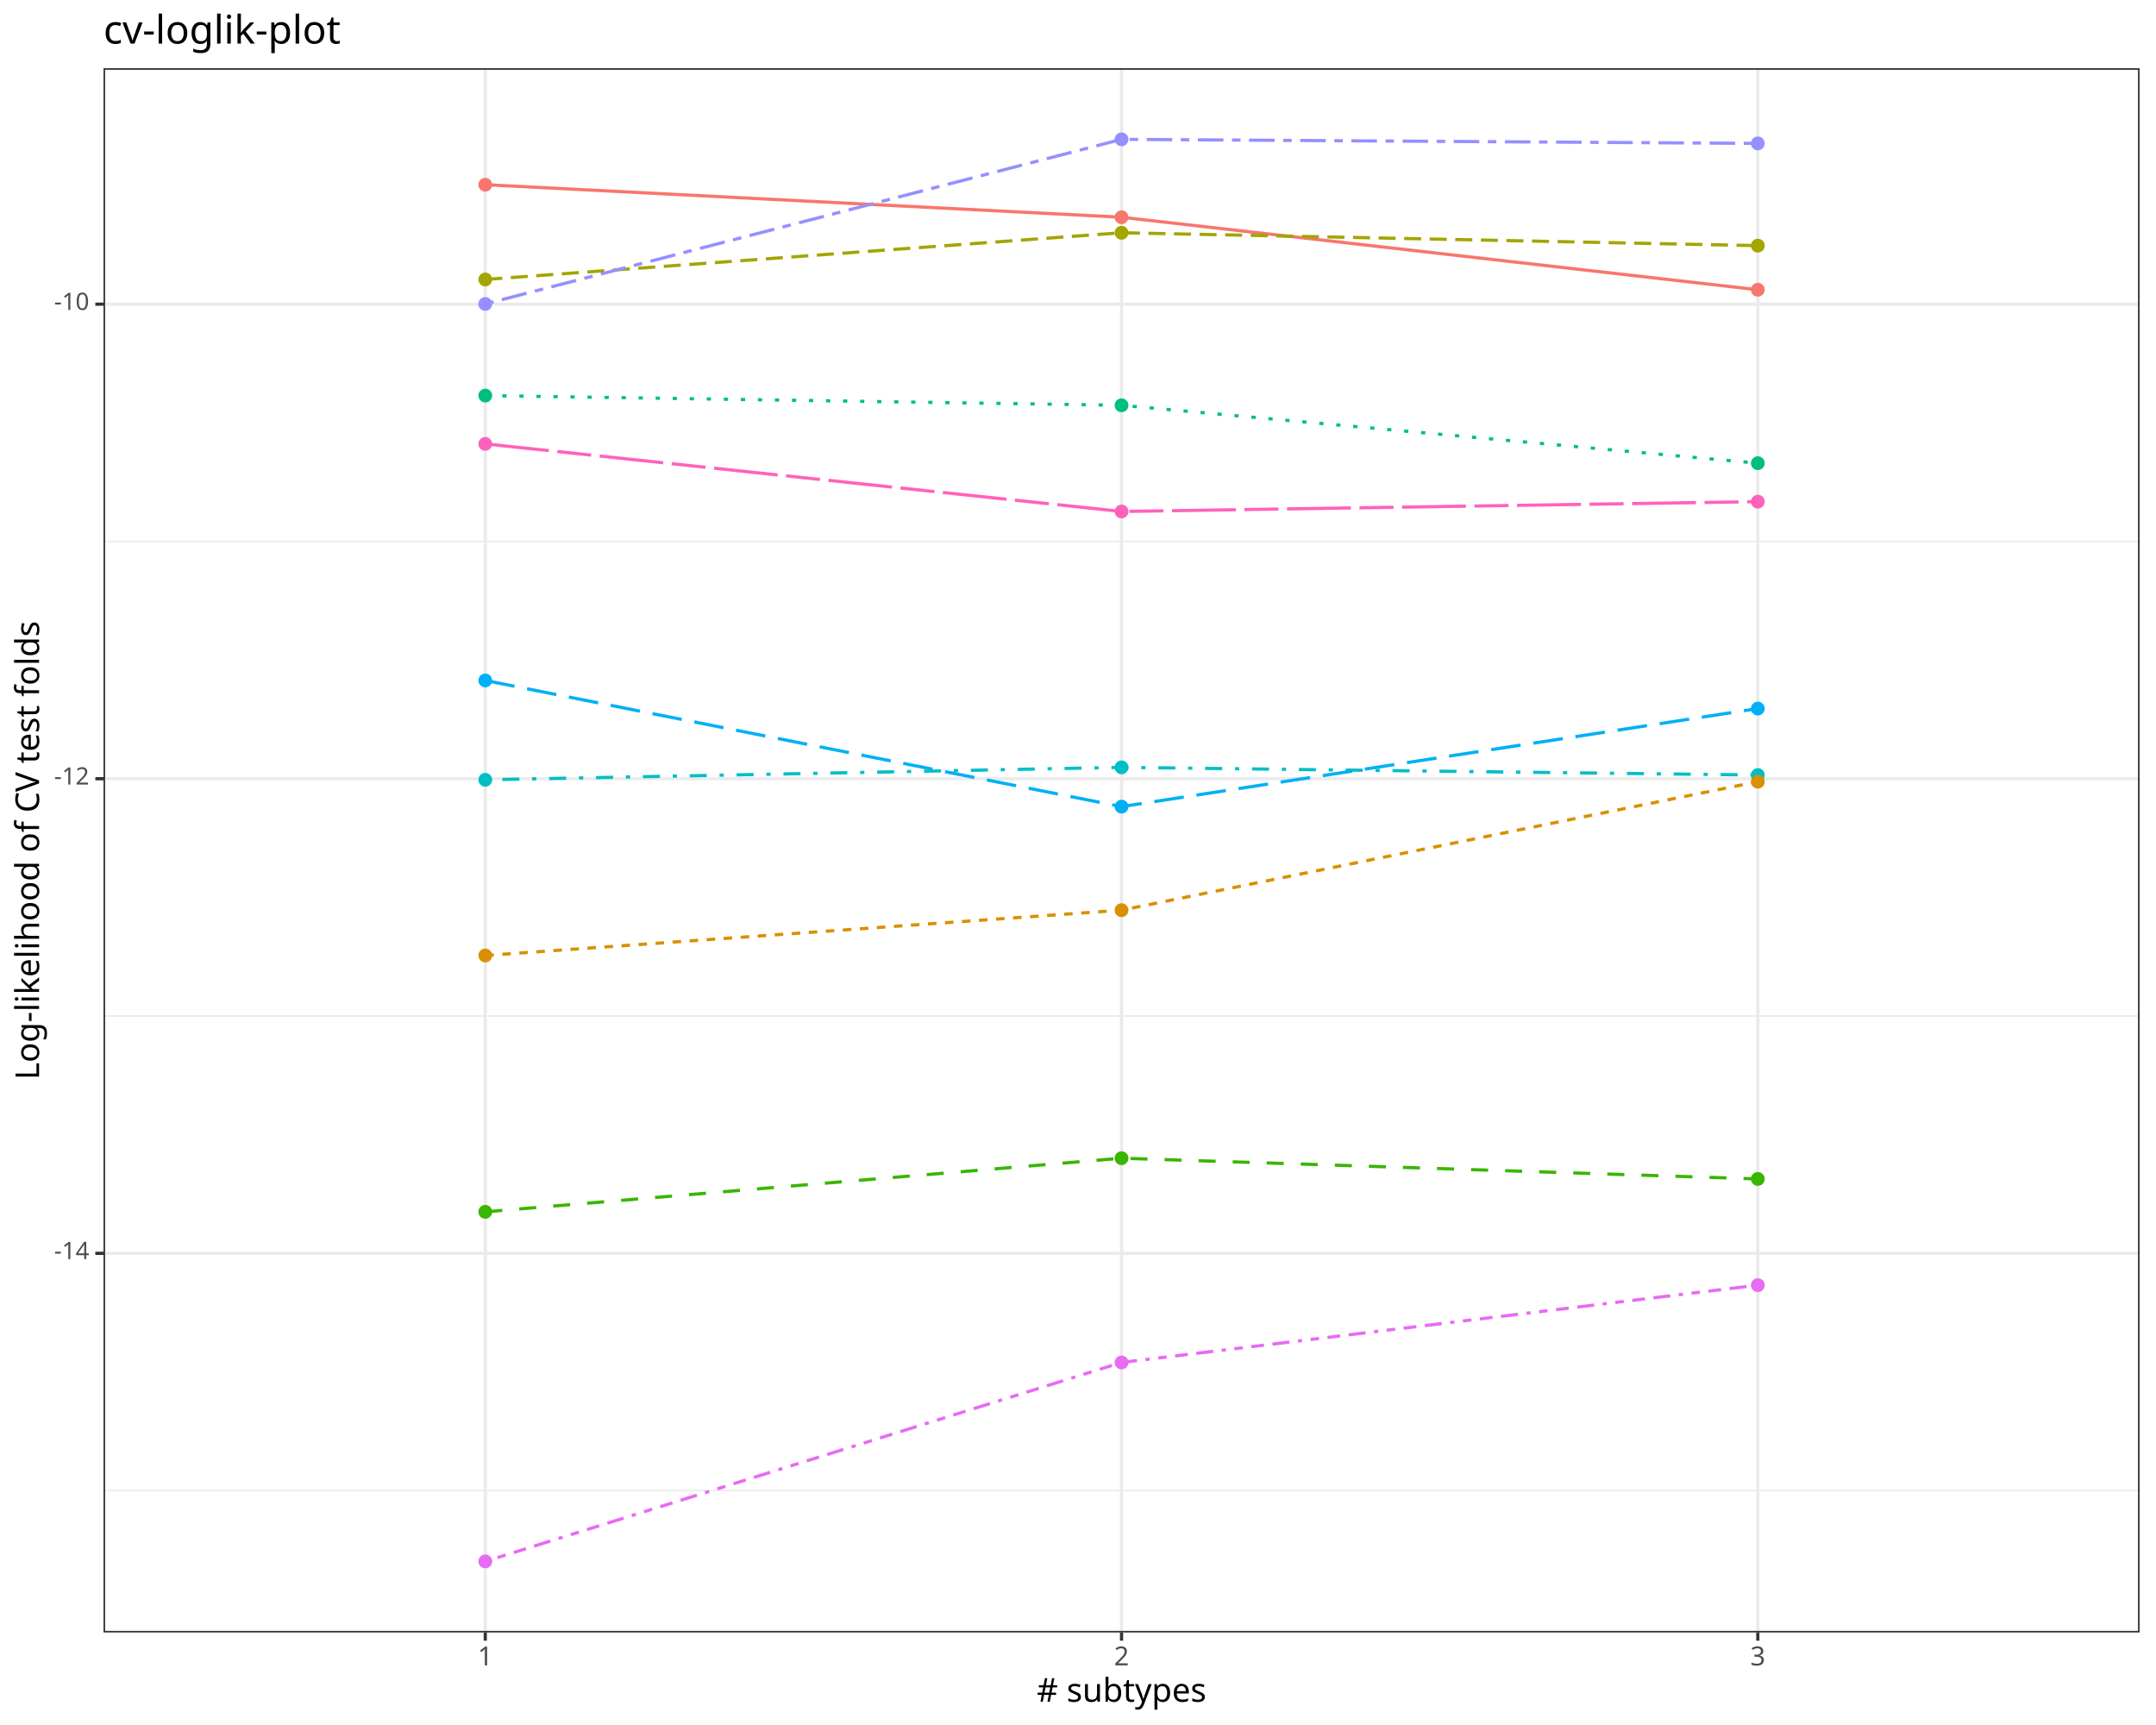
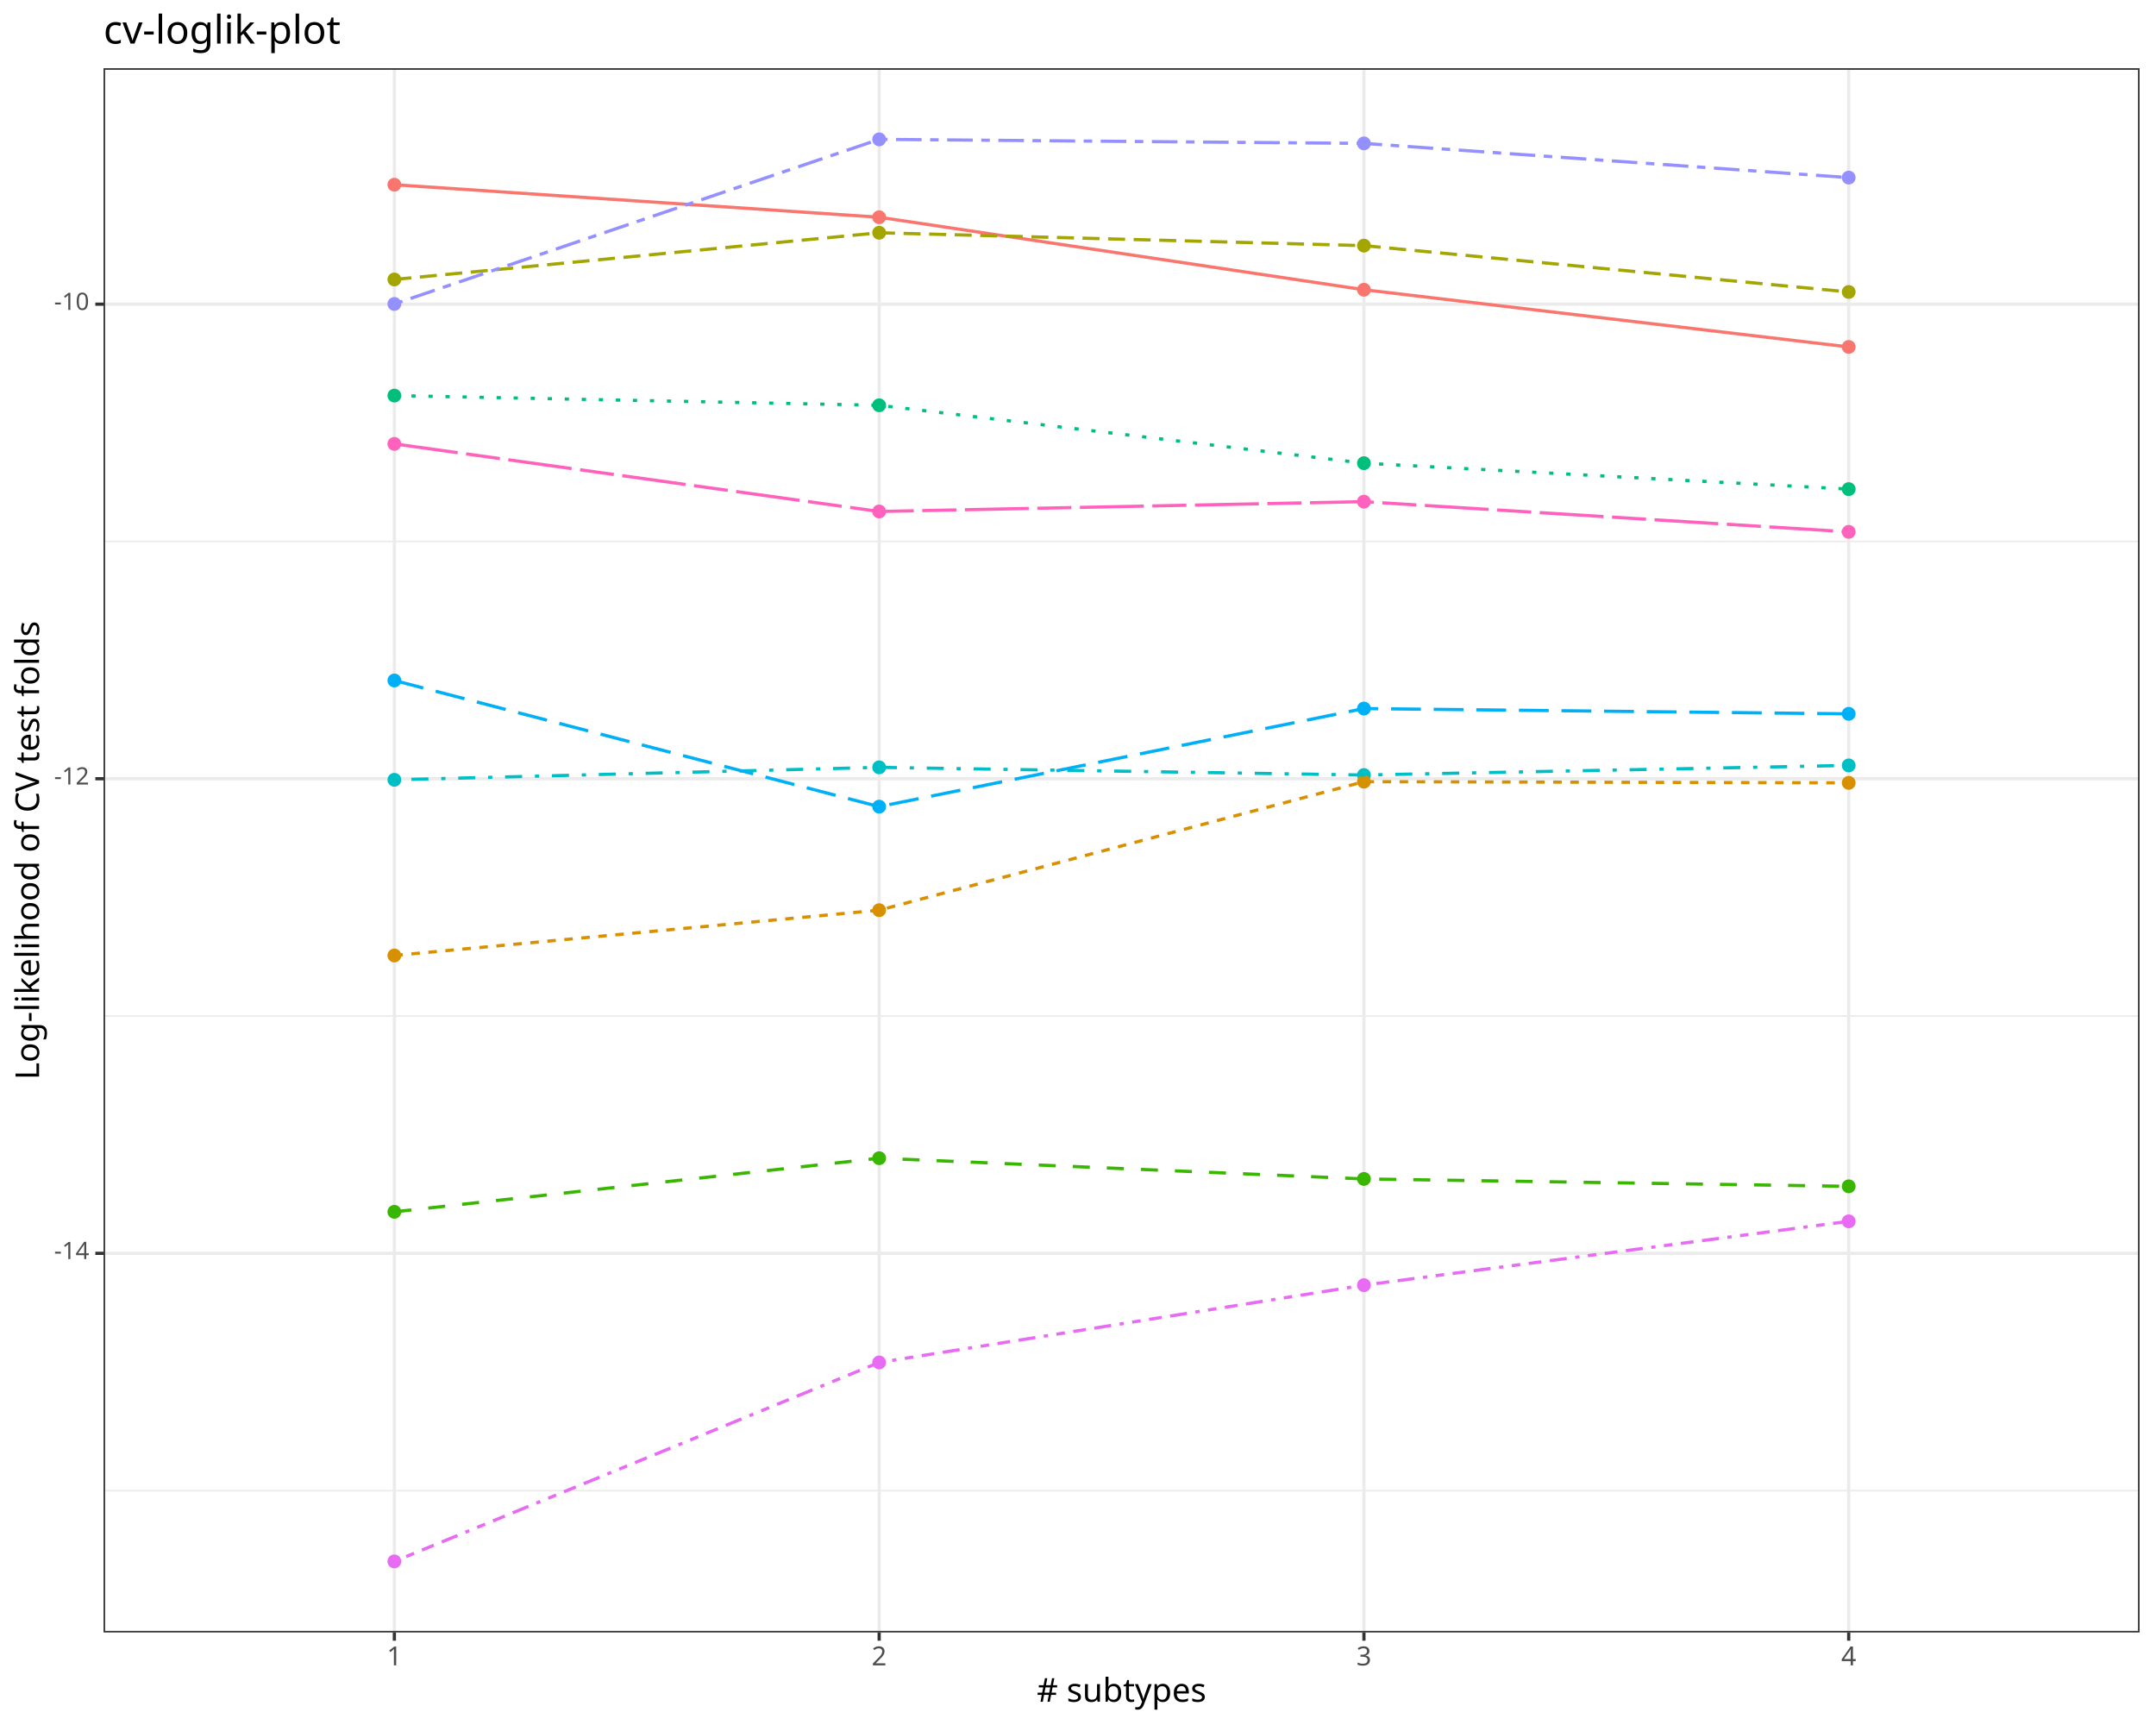
<svg xmlns="http://www.w3.org/2000/svg" class="svglite" data-engine-version="2.0" width="720.00pt" height="576.00pt" viewBox="0 0 720.00 576.00">
  <defs>
    <style type="text/css">
    .svglite line, .svglite polyline, .svglite polygon, .svglite path, .svglite rect, .svglite circle {
      fill: none;
      stroke: #000000;
      stroke-linecap: round;
      stroke-linejoin: round;
      stroke-miterlimit: 10.00;
    }
  </style>
  </defs>
  <rect width="100%" height="100%" style="stroke: none; fill: #FFFFFF;" />
  <defs>
    <clipPath id="cpMC4wMHw3MjAuMDB8MC4wMHw1NzYuMDA=">
      <rect x="0.00" y="0.00" width="720.00" height="576.00" />
    </clipPath>
  </defs>
  <g clip-path="url(#cpMC4wMHw3MjAuMDB8MC4wMHw1NzYuMDA=)">
    <rect x="0.00" y="0.00" width="720.00" height="576.00" style="stroke-width: 1.07; stroke: #FFFFFF; fill: #FFFFFF;" />
  </g>
  <defs>
    <clipPath id="cpMzQuNTd8NzE0LjUyfDIyLjc4fDU0NS4xMQ==">
      <rect x="34.57" y="22.78" width="679.95" height="522.33" />
    </clipPath>
  </defs>
  <g clip-path="url(#cpMzQuNTd8NzE0LjUyfDIyLjc4fDU0NS4xMQ==)">
    <rect x="34.57" y="22.78" width="679.95" height="522.33" style="stroke-width: 1.07; stroke: none; fill: #FFFFFF;" />
    <polyline points="34.57,497.73 714.52,497.73 " style="stroke-width: 0.53; stroke: #EBEBEB; stroke-linecap: butt;" />
    <polyline points="34.57,339.27 714.52,339.27 " style="stroke-width: 0.53; stroke: #EBEBEB; stroke-linecap: butt;" />
    <polyline points="34.57,180.80 714.52,180.80 " style="stroke-width: 0.53; stroke: #EBEBEB; stroke-linecap: butt;" />
    <polyline points="34.57,418.50 714.52,418.50 " style="stroke-width: 1.07; stroke: #EBEBEB; stroke-linecap: butt;" />
    <polyline points="34.57,260.03 714.52,260.03 " style="stroke-width: 1.07; stroke: #EBEBEB; stroke-linecap: butt;" />
    <polyline points="34.57,101.57 714.52,101.57 " style="stroke-width: 1.07; stroke: #EBEBEB; stroke-linecap: butt;" />
-     <polyline points="162.06,545.11 162.06,22.78 " style="stroke-width: 1.07; stroke: #EBEBEB; stroke-linecap: butt;" />
-     <polyline points="374.54,545.11 374.54,22.78 " style="stroke-width: 1.07; stroke: #EBEBEB; stroke-linecap: butt;" />
-     <polyline points="587.03,545.11 587.03,22.78 " style="stroke-width: 1.07; stroke: #EBEBEB; stroke-linecap: butt;" />
-     <circle cx="162.06" cy="61.68" r="1.95" style="stroke-width: 0.71; stroke: #F8766D; fill: #F8766D;" />
-     <circle cx="374.54" cy="72.54" r="1.95" style="stroke-width: 0.71; stroke: #F8766D; fill: #F8766D;" />
-     <circle cx="587.03" cy="96.75" r="1.95" style="stroke-width: 0.71; stroke: #F8766D; fill: #F8766D;" />
-     <circle cx="162.06" cy="93.32" r="1.95" style="stroke-width: 0.71; stroke: #A3A500; fill: #A3A500;" />
-     <circle cx="374.54" cy="77.72" r="1.95" style="stroke-width: 0.71; stroke: #A3A500; fill: #A3A500;" />
-     <circle cx="587.03" cy="82.02" r="1.95" style="stroke-width: 0.71; stroke: #A3A500; fill: #A3A500;" />
-     <circle cx="162.06" cy="404.64" r="1.95" style="stroke-width: 0.71; stroke: #39B600; fill: #39B600;" />
-     <circle cx="374.54" cy="386.74" r="1.95" style="stroke-width: 0.71; stroke: #39B600; fill: #39B600;" />
-     <circle cx="587.03" cy="393.66" r="1.95" style="stroke-width: 0.71; stroke: #39B600; fill: #39B600;" />
-     <circle cx="162.06" cy="132.09" r="1.95" style="stroke-width: 0.71; stroke: #00BF7D; fill: #00BF7D;" />
-     <circle cx="374.54" cy="135.33" r="1.95" style="stroke-width: 0.71; stroke: #00BF7D; fill: #00BF7D;" />
-     <circle cx="587.03" cy="154.66" r="1.95" style="stroke-width: 0.71; stroke: #00BF7D; fill: #00BF7D;" />
-     <circle cx="162.06" cy="260.38" r="1.95" style="stroke-width: 0.71; stroke: #00BFC4; fill: #00BFC4;" />
-     <circle cx="374.54" cy="256.23" r="1.95" style="stroke-width: 0.71; stroke: #00BFC4; fill: #00BFC4;" />
-     <circle cx="587.03" cy="258.79" r="1.95" style="stroke-width: 0.71; stroke: #00BFC4; fill: #00BFC4;" />
-     <circle cx="162.06" cy="227.22" r="1.95" style="stroke-width: 0.71; stroke: #00B0F6; fill: #00B0F6;" />
-     <circle cx="374.54" cy="269.35" r="1.95" style="stroke-width: 0.71; stroke: #00B0F6; fill: #00B0F6;" />
-     <circle cx="587.03" cy="236.60" r="1.95" style="stroke-width: 0.71; stroke: #00B0F6; fill: #00B0F6;" />
-     <circle cx="162.06" cy="101.49" r="1.95" style="stroke-width: 0.71; stroke: #9590FF; fill: #9590FF;" />
-     <circle cx="374.54" cy="46.53" r="1.95" style="stroke-width: 0.71; stroke: #9590FF; fill: #9590FF;" />
-     <circle cx="587.03" cy="47.88" r="1.95" style="stroke-width: 0.71; stroke: #9590FF; fill: #9590FF;" />
-     <circle cx="162.06" cy="521.37" r="1.95" style="stroke-width: 0.71; stroke: #E76BF3; fill: #E76BF3;" />
-     <circle cx="374.54" cy="454.94" r="1.95" style="stroke-width: 0.71; stroke: #E76BF3; fill: #E76BF3;" />
-     <circle cx="587.03" cy="429.13" r="1.95" style="stroke-width: 0.71; stroke: #E76BF3; fill: #E76BF3;" />
-     <circle cx="162.06" cy="148.22" r="1.95" style="stroke-width: 0.71; stroke: #FF62BC; fill: #FF62BC;" />
-     <circle cx="374.54" cy="170.79" r="1.95" style="stroke-width: 0.71; stroke: #FF62BC; fill: #FF62BC;" />
-     <circle cx="587.03" cy="167.51" r="1.95" style="stroke-width: 0.71; stroke: #FF62BC; fill: #FF62BC;" />
-     <circle cx="162.06" cy="319.05" r="1.95" style="stroke-width: 0.71; stroke: #D89000; fill: #D89000;" />
-     <circle cx="374.54" cy="303.92" r="1.95" style="stroke-width: 0.71; stroke: #D89000; fill: #D89000;" />
-     <circle cx="587.03" cy="261.01" r="1.95" style="stroke-width: 0.71; stroke: #D89000; fill: #D89000;" />
-     <polyline points="162.06,61.68 374.54,72.54 587.03,96.75 " style="stroke-width: 1.07; stroke: #F8766D; stroke-linecap: butt;" />
-     <polyline points="162.06,319.05 374.54,303.92 587.03,261.01 " style="stroke-width: 1.07; stroke: #D89000; stroke-dasharray: 2.85,2.85; stroke-linecap: butt;" />
-     <polyline points="162.06,93.32 374.54,77.72 587.03,82.02 " style="stroke-width: 1.07; stroke: #A3A500; stroke-dasharray: 5.69,2.85; stroke-linecap: butt;" />
-     <polyline points="162.06,404.64 374.54,386.74 587.03,393.66 " style="stroke-width: 1.07; stroke: #39B600; stroke-dasharray: 5.69,5.69; stroke-linecap: butt;" />
-     <polyline points="162.06,132.09 374.54,135.33 587.03,154.66 " style="stroke-width: 1.07; stroke: #00BF7D; stroke-dasharray: 1.42,4.27; stroke-linecap: butt;" />
-     <polyline points="162.06,260.38 374.54,256.23 587.03,258.79 " style="stroke-width: 1.07; stroke: #00BFC4; stroke-dasharray: 1.42,4.27,5.69,4.27; stroke-linecap: butt;" />
-     <polyline points="162.06,227.22 374.54,269.35 587.03,236.60 " style="stroke-width: 1.07; stroke: #00B0F6; stroke-dasharray: 9.96,4.27; stroke-linecap: butt;" />
-     <polyline points="162.06,101.49 374.54,46.53 587.03,47.88 " style="stroke-width: 1.07; stroke: #9590FF; stroke-dasharray: 2.85,2.85,8.54,2.85; stroke-linecap: butt;" />
-     <polyline points="162.06,521.37 374.54,454.94 587.03,429.13 " style="stroke-width: 1.07; stroke: #E76BF3; stroke-dasharray: 1.42,2.85,2.85,2.85,4.27,2.85,5.69,2.85; stroke-linecap: butt;" />
-     <polyline points="162.06,148.22 374.54,170.79 587.03,167.51 " style="stroke-width: 1.07; stroke: #FF62BC; stroke-dasharray: 21.34,2.85,11.38,2.85; stroke-linecap: butt;" />
+     <polyline points="131.70,545.11 131.70,22.78 " style="stroke-width: 1.07; stroke: #EBEBEB; stroke-linecap: butt;" />
+     <polyline points="293.60,545.11 293.60,22.78 " style="stroke-width: 1.07; stroke: #EBEBEB; stroke-linecap: butt;" />
+     <polyline points="455.49,545.11 455.49,22.78 " style="stroke-width: 1.07; stroke: #EBEBEB; stroke-linecap: butt;" />
+     <polyline points="617.38,545.11 617.38,22.78 " style="stroke-width: 1.07; stroke: #EBEBEB; stroke-linecap: butt;" />
+     <circle cx="131.70" cy="61.68" r="1.95" style="stroke-width: 0.71; stroke: #F8766D; fill: #F8766D;" />
+     <circle cx="293.60" cy="72.54" r="1.95" style="stroke-width: 0.71; stroke: #F8766D; fill: #F8766D;" />
+     <circle cx="455.49" cy="96.75" r="1.95" style="stroke-width: 0.71; stroke: #F8766D; fill: #F8766D;" />
+     <circle cx="617.38" cy="115.85" r="1.95" style="stroke-width: 0.71; stroke: #F8766D; fill: #F8766D;" />
+     <circle cx="131.70" cy="93.32" r="1.95" style="stroke-width: 0.71; stroke: #A3A500; fill: #A3A500;" />
+     <circle cx="293.60" cy="77.72" r="1.95" style="stroke-width: 0.71; stroke: #A3A500; fill: #A3A500;" />
+     <circle cx="455.49" cy="82.02" r="1.95" style="stroke-width: 0.71; stroke: #A3A500; fill: #A3A500;" />
+     <circle cx="617.38" cy="97.49" r="1.95" style="stroke-width: 0.71; stroke: #A3A500; fill: #A3A500;" />
+     <circle cx="131.70" cy="404.64" r="1.95" style="stroke-width: 0.71; stroke: #39B600; fill: #39B600;" />
+     <circle cx="293.60" cy="386.74" r="1.95" style="stroke-width: 0.71; stroke: #39B600; fill: #39B600;" />
+     <circle cx="455.49" cy="393.66" r="1.95" style="stroke-width: 0.71; stroke: #39B600; fill: #39B600;" />
+     <circle cx="617.38" cy="396.13" r="1.95" style="stroke-width: 0.71; stroke: #39B600; fill: #39B600;" />
+     <circle cx="131.70" cy="132.09" r="1.95" style="stroke-width: 0.71; stroke: #00BF7D; fill: #00BF7D;" />
+     <circle cx="293.60" cy="135.33" r="1.95" style="stroke-width: 0.71; stroke: #00BF7D; fill: #00BF7D;" />
+     <circle cx="455.49" cy="154.66" r="1.95" style="stroke-width: 0.71; stroke: #00BF7D; fill: #00BF7D;" />
+     <circle cx="617.38" cy="163.32" r="1.95" style="stroke-width: 0.71; stroke: #00BF7D; fill: #00BF7D;" />
+     <circle cx="131.70" cy="260.38" r="1.95" style="stroke-width: 0.71; stroke: #00BFC4; fill: #00BFC4;" />
+     <circle cx="293.60" cy="256.23" r="1.95" style="stroke-width: 0.71; stroke: #00BFC4; fill: #00BFC4;" />
+     <circle cx="455.49" cy="258.79" r="1.95" style="stroke-width: 0.71; stroke: #00BFC4; fill: #00BFC4;" />
+     <circle cx="617.38" cy="255.58" r="1.95" style="stroke-width: 0.71; stroke: #00BFC4; fill: #00BFC4;" />
+     <circle cx="131.70" cy="227.22" r="1.95" style="stroke-width: 0.71; stroke: #00B0F6; fill: #00B0F6;" />
+     <circle cx="293.60" cy="269.35" r="1.95" style="stroke-width: 0.71; stroke: #00B0F6; fill: #00B0F6;" />
+     <circle cx="455.49" cy="236.60" r="1.95" style="stroke-width: 0.71; stroke: #00B0F6; fill: #00B0F6;" />
+     <circle cx="617.38" cy="238.36" r="1.95" style="stroke-width: 0.71; stroke: #00B0F6; fill: #00B0F6;" />
+     <circle cx="131.70" cy="101.49" r="1.95" style="stroke-width: 0.71; stroke: #9590FF; fill: #9590FF;" />
+     <circle cx="293.60" cy="46.53" r="1.95" style="stroke-width: 0.71; stroke: #9590FF; fill: #9590FF;" />
+     <circle cx="455.49" cy="47.88" r="1.95" style="stroke-width: 0.71; stroke: #9590FF; fill: #9590FF;" />
+     <circle cx="617.38" cy="59.30" r="1.95" style="stroke-width: 0.71; stroke: #9590FF; fill: #9590FF;" />
+     <circle cx="131.70" cy="521.37" r="1.95" style="stroke-width: 0.71; stroke: #E76BF3; fill: #E76BF3;" />
+     <circle cx="293.60" cy="454.94" r="1.95" style="stroke-width: 0.71; stroke: #E76BF3; fill: #E76BF3;" />
+     <circle cx="455.49" cy="429.13" r="1.95" style="stroke-width: 0.71; stroke: #E76BF3; fill: #E76BF3;" />
+     <circle cx="617.38" cy="407.82" r="1.95" style="stroke-width: 0.71; stroke: #E76BF3; fill: #E76BF3;" />
+     <circle cx="131.70" cy="148.22" r="1.95" style="stroke-width: 0.71; stroke: #FF62BC; fill: #FF62BC;" />
+     <circle cx="293.60" cy="170.79" r="1.95" style="stroke-width: 0.71; stroke: #FF62BC; fill: #FF62BC;" />
+     <circle cx="455.49" cy="167.51" r="1.95" style="stroke-width: 0.71; stroke: #FF62BC; fill: #FF62BC;" />
+     <circle cx="617.38" cy="177.59" r="1.95" style="stroke-width: 0.71; stroke: #FF62BC; fill: #FF62BC;" />
+     <circle cx="131.70" cy="319.05" r="1.95" style="stroke-width: 0.71; stroke: #D89000; fill: #D89000;" />
+     <circle cx="293.60" cy="303.92" r="1.95" style="stroke-width: 0.71; stroke: #D89000; fill: #D89000;" />
+     <circle cx="455.49" cy="261.01" r="1.95" style="stroke-width: 0.71; stroke: #D89000; fill: #D89000;" />
+     <circle cx="617.38" cy="261.40" r="1.95" style="stroke-width: 0.71; stroke: #D89000; fill: #D89000;" />
+     <polyline points="131.70,61.68 293.60,72.54 455.49,96.75 617.38,115.85 " style="stroke-width: 1.07; stroke: #F8766D; stroke-linecap: butt;" />
+     <polyline points="131.70,319.05 293.60,303.92 455.49,261.01 617.38,261.40 " style="stroke-width: 1.07; stroke: #D89000; stroke-dasharray: 2.85,2.85; stroke-linecap: butt;" />
+     <polyline points="131.70,93.32 293.60,77.72 455.49,82.02 617.38,97.49 " style="stroke-width: 1.07; stroke: #A3A500; stroke-dasharray: 5.69,2.85; stroke-linecap: butt;" />
+     <polyline points="131.70,404.64 293.60,386.74 455.49,393.66 617.38,396.13 " style="stroke-width: 1.07; stroke: #39B600; stroke-dasharray: 5.69,5.69; stroke-linecap: butt;" />
+     <polyline points="131.70,132.09 293.60,135.33 455.49,154.66 617.38,163.32 " style="stroke-width: 1.07; stroke: #00BF7D; stroke-dasharray: 1.42,4.27; stroke-linecap: butt;" />
+     <polyline points="131.70,260.38 293.60,256.23 455.49,258.79 617.38,255.58 " style="stroke-width: 1.07; stroke: #00BFC4; stroke-dasharray: 1.42,4.27,5.69,4.27; stroke-linecap: butt;" />
+     <polyline points="131.70,227.22 293.60,269.35 455.49,236.60 617.38,238.36 " style="stroke-width: 1.07; stroke: #00B0F6; stroke-dasharray: 9.96,4.27; stroke-linecap: butt;" />
+     <polyline points="131.70,101.49 293.60,46.53 455.49,47.88 617.38,59.30 " style="stroke-width: 1.07; stroke: #9590FF; stroke-dasharray: 2.85,2.85,8.54,2.85; stroke-linecap: butt;" />
+     <polyline points="131.70,521.37 293.60,454.94 455.49,429.13 617.38,407.82 " style="stroke-width: 1.07; stroke: #E76BF3; stroke-dasharray: 1.42,2.85,2.85,2.85,4.27,2.85,5.69,2.85; stroke-linecap: butt;" />
+     <polyline points="131.70,148.22 293.60,170.79 455.49,167.51 617.38,177.59 " style="stroke-width: 1.07; stroke: #FF62BC; stroke-dasharray: 21.34,2.85,11.38,2.85; stroke-linecap: butt;" />
    <rect x="34.57" y="22.78" width="679.95" height="522.33" style="stroke-width: 1.07; stroke: #333333;" />
  </g>
  <g clip-path="url(#cpMC4wMHw3MjAuMDB8MC4wMHw1NzYuMDA=)">
    <text x="18.07" y="420.42" style="font-size: 8.00px; fill: #4D4D4D; font-family: sans;" textLength="11.56px" lengthAdjust="spacingAndGlyphs">-14</text>
    <text x="18.07" y="261.96" style="font-size: 8.00px; fill: #4D4D4D; font-family: sans;" textLength="11.56px" lengthAdjust="spacingAndGlyphs">-12</text>
    <text x="18.07" y="103.49" style="font-size: 8.00px; fill: #4D4D4D; font-family: sans;" textLength="11.56px" lengthAdjust="spacingAndGlyphs">-10</text>
    <polyline points="31.83,418.50 34.57,418.50 " style="stroke-width: 1.07; stroke: #333333; stroke-linecap: butt;" />
    <polyline points="31.83,260.03 34.57,260.03 " style="stroke-width: 1.07; stroke: #333333; stroke-linecap: butt;" />
    <polyline points="31.83,101.57 34.57,101.57 " style="stroke-width: 1.07; stroke: #333333; stroke-linecap: butt;" />
-     <polyline points="162.06,547.85 162.06,545.11 " style="stroke-width: 1.07; stroke: #333333; stroke-linecap: butt;" />
-     <polyline points="374.54,547.85 374.54,545.11 " style="stroke-width: 1.07; stroke: #333333; stroke-linecap: butt;" />
-     <polyline points="587.03,547.85 587.03,545.11 " style="stroke-width: 1.07; stroke: #333333; stroke-linecap: butt;" />
-     <text x="162.06" y="556.10" text-anchor="middle" style="font-size: 8.80px; fill: #4D4D4D; font-family: sans;" textLength="4.89px" lengthAdjust="spacingAndGlyphs">1</text>
-     <text x="374.54" y="556.10" text-anchor="middle" style="font-size: 8.80px; fill: #4D4D4D; font-family: sans;" textLength="4.89px" lengthAdjust="spacingAndGlyphs">2</text>
-     <text x="587.03" y="556.10" text-anchor="middle" style="font-size: 8.80px; fill: #4D4D4D; font-family: sans;" textLength="4.89px" lengthAdjust="spacingAndGlyphs">3</text>
+     <polyline points="131.70,547.85 131.70,545.11 " style="stroke-width: 1.07; stroke: #333333; stroke-linecap: butt;" />
+     <polyline points="293.60,547.85 293.60,545.11 " style="stroke-width: 1.07; stroke: #333333; stroke-linecap: butt;" />
+     <polyline points="455.49,547.85 455.49,545.11 " style="stroke-width: 1.07; stroke: #333333; stroke-linecap: butt;" />
+     <polyline points="617.38,547.85 617.38,545.11 " style="stroke-width: 1.07; stroke: #333333; stroke-linecap: butt;" />
+     <text x="131.70" y="556.10" text-anchor="middle" style="font-size: 8.80px; fill: #4D4D4D; font-family: sans;" textLength="4.89px" lengthAdjust="spacingAndGlyphs">1</text>
+     <text x="293.60" y="556.10" text-anchor="middle" style="font-size: 8.80px; fill: #4D4D4D; font-family: sans;" textLength="4.89px" lengthAdjust="spacingAndGlyphs">2</text>
+     <text x="455.49" y="556.10" text-anchor="middle" style="font-size: 8.80px; fill: #4D4D4D; font-family: sans;" textLength="4.89px" lengthAdjust="spacingAndGlyphs">3</text>
+     <text x="617.38" y="556.10" text-anchor="middle" style="font-size: 8.80px; fill: #4D4D4D; font-family: sans;" textLength="4.89px" lengthAdjust="spacingAndGlyphs">4</text>
    <text x="374.54" y="568.24" text-anchor="middle" style="font-size: 11.00px; font-family: sans;" textLength="53.22px" lengthAdjust="spacingAndGlyphs"># subtypes</text>
    <text transform="translate(13.05,283.95) rotate(-90)" text-anchor="middle" style="font-size: 11.00px; font-family: sans;" textLength="145.54px" lengthAdjust="spacingAndGlyphs">Log-likelihood of CV test folds</text>
    <text x="34.57" y="14.56" style="font-size: 13.20px; font-family: sans;" textLength="73.36px" lengthAdjust="spacingAndGlyphs">cv-loglik-plot</text>
  </g>
</svg>
